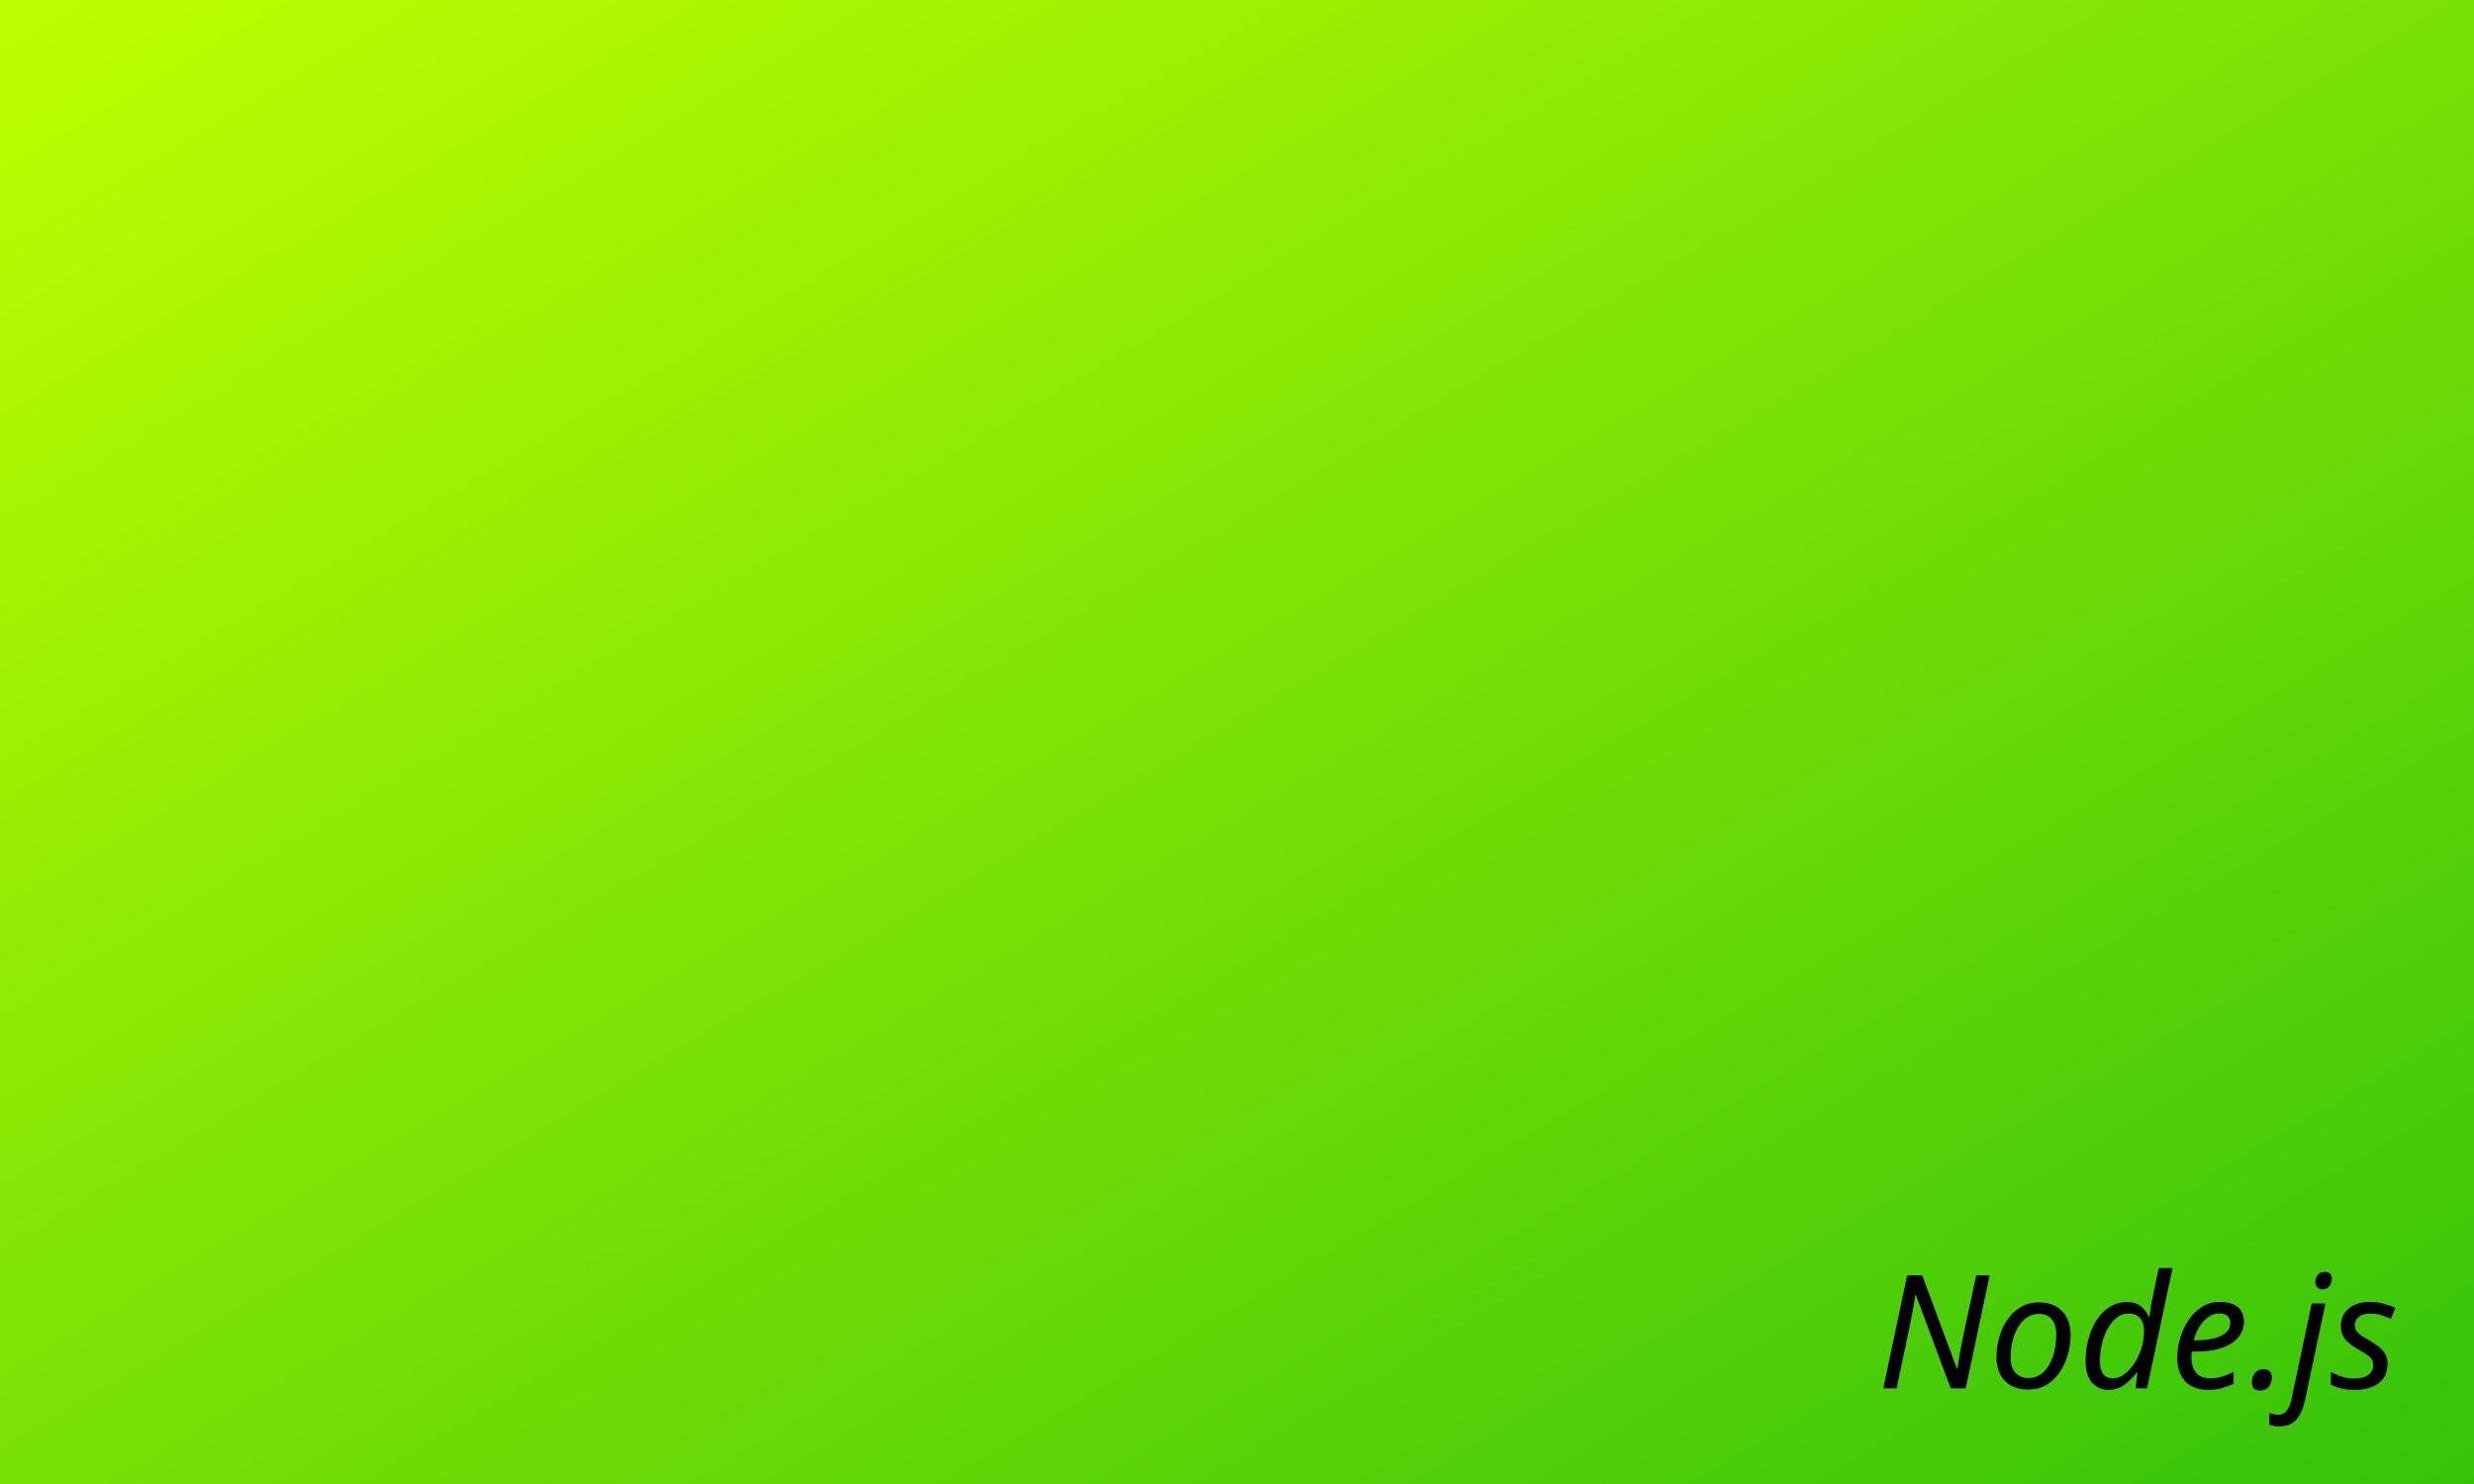
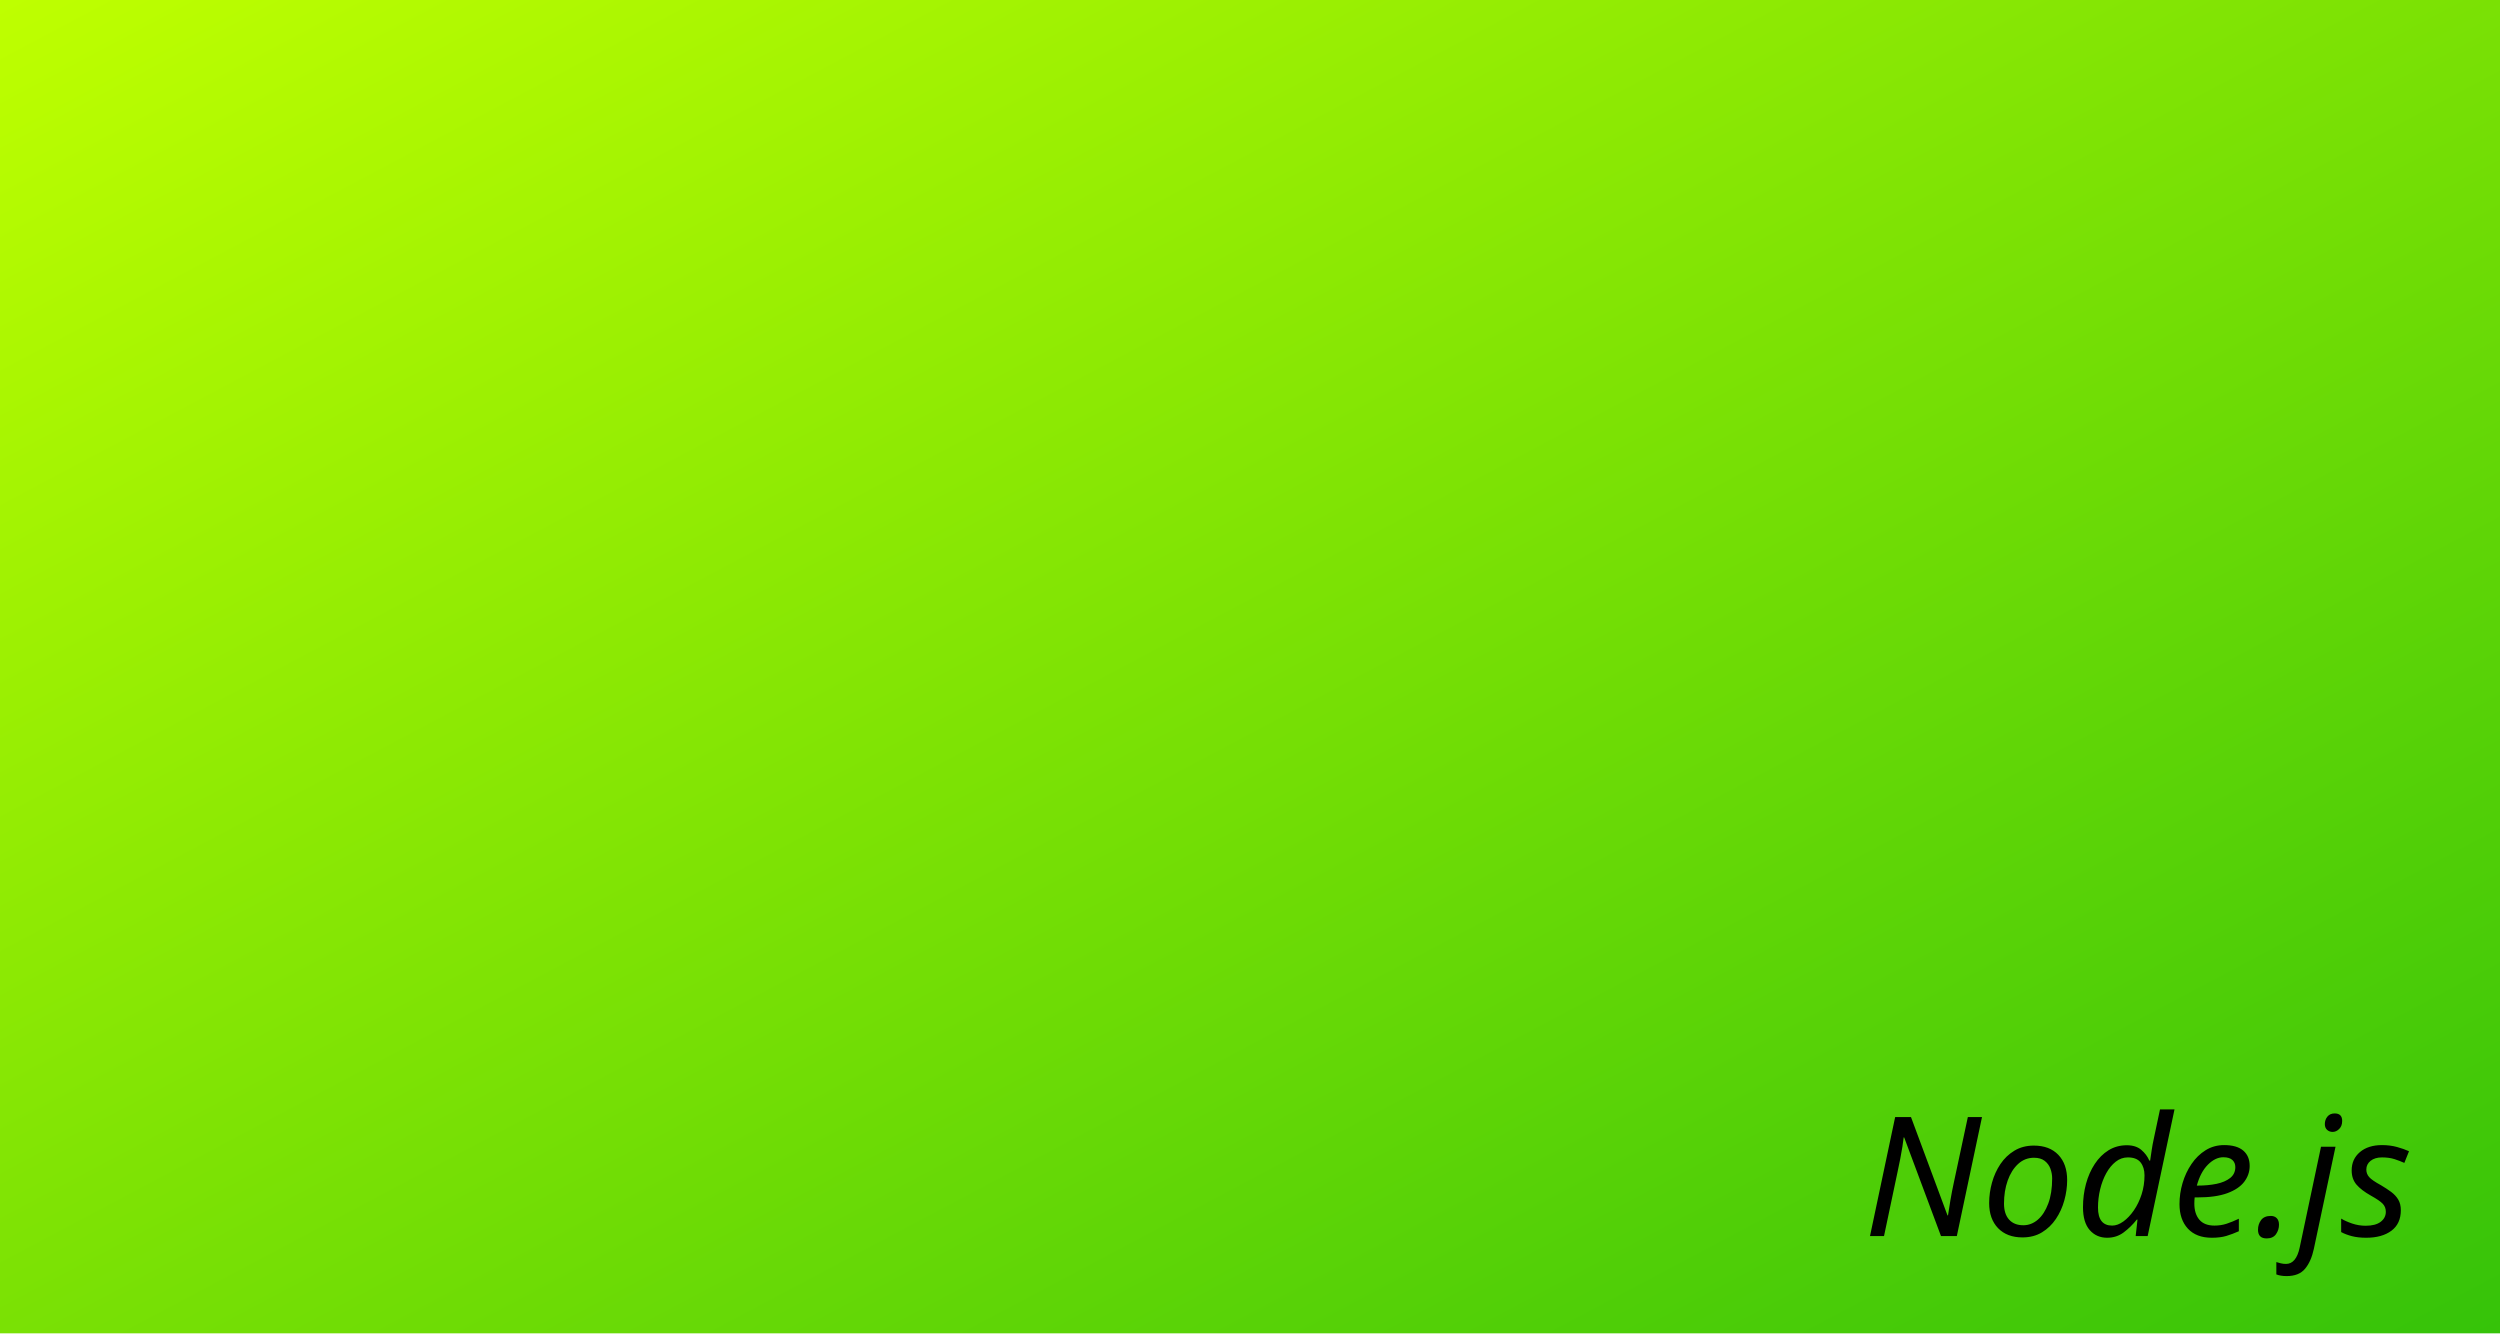
- <svg xmlns="http://www.w3.org/2000/svg" style="isolation:isolate" viewBox="0 0 500 300" width="500" height="300">
+ <svg xmlns="http://www.w3.org/2000/svg" style="isolation:isolate" viewBox="0 0 1500 800" width="1500" height="800">
  <defs>
-     <clipPath id="_clipPath_Ak9yrSw5GA8dXo3HiTDgBMKVOrx6CDZs">
-       <rect width="500" height="300" />
+     <clipPath id="_clipPath_Fvyoz7i5RR0jfIX8Af8YgJtG21HvG0ix">
+       <rect width="1500" height="800" />
    </clipPath>
  </defs>
-   <g clip-path="url(#_clipPath_Ak9yrSw5GA8dXo3HiTDgBMKVOrx6CDZs)">
-     <linearGradient id="_lgradient_14" x1="-0.018" y1="-0.018" x2="1.009" y2="1.009" gradientTransform="matrix(500,0,0,300,0,0)" gradientUnits="userSpaceOnUse">
+   <g clip-path="url(#_clipPath_Fvyoz7i5RR0jfIX8Af8YgJtG21HvG0ix)">
+     <linearGradient id="_lgradient_6" x1="-0.018" y1="-0.018" x2="1.009" y2="1.009" gradientTransform="matrix(1500,0,0,800,0,0)" gradientUnits="userSpaceOnUse">
      <stop offset="1.739%" stop-opacity="1" style="stop-color:rgb(191,255,0)" />
      <stop offset="99.13%" stop-opacity="1" style="stop-color:rgb(53,195,9)" />
      <stop offset="100%" stop-opacity="1" style="stop-color:rgb(14,119,70)" />
    </linearGradient>
-     <rect x="0" y="0" width="500" height="300" transform="matrix(1,0,0,1,0,0)" fill="url(#_lgradient_14)" />
-     <g transform="matrix(1,0,0,1,379.333,251.333)">
-       <text transform="matrix(1,0,0,1,0,29.328)" style="font-family:'Franklin Gothic Medium';font-weight:400;font-size:32px;font-style:italic;fill:#000000;stroke:none;">Node.js</text>
+     <rect x="0" y="0" width="1500" height="800" transform="matrix(1,0,0,1,0,0)" fill="url(#_lgradient_6)" />
+     <g transform="matrix(1,0,0,1,1118,650)">
+       <text transform="matrix(1,0,0,1,0,91.65)" style="font-family:'Franklin Gothic Medium';font-weight:400;font-size:100px;font-style:italic;fill:#000000;stroke:none;">Node.js</text>
    </g>
  </g>
</svg>
